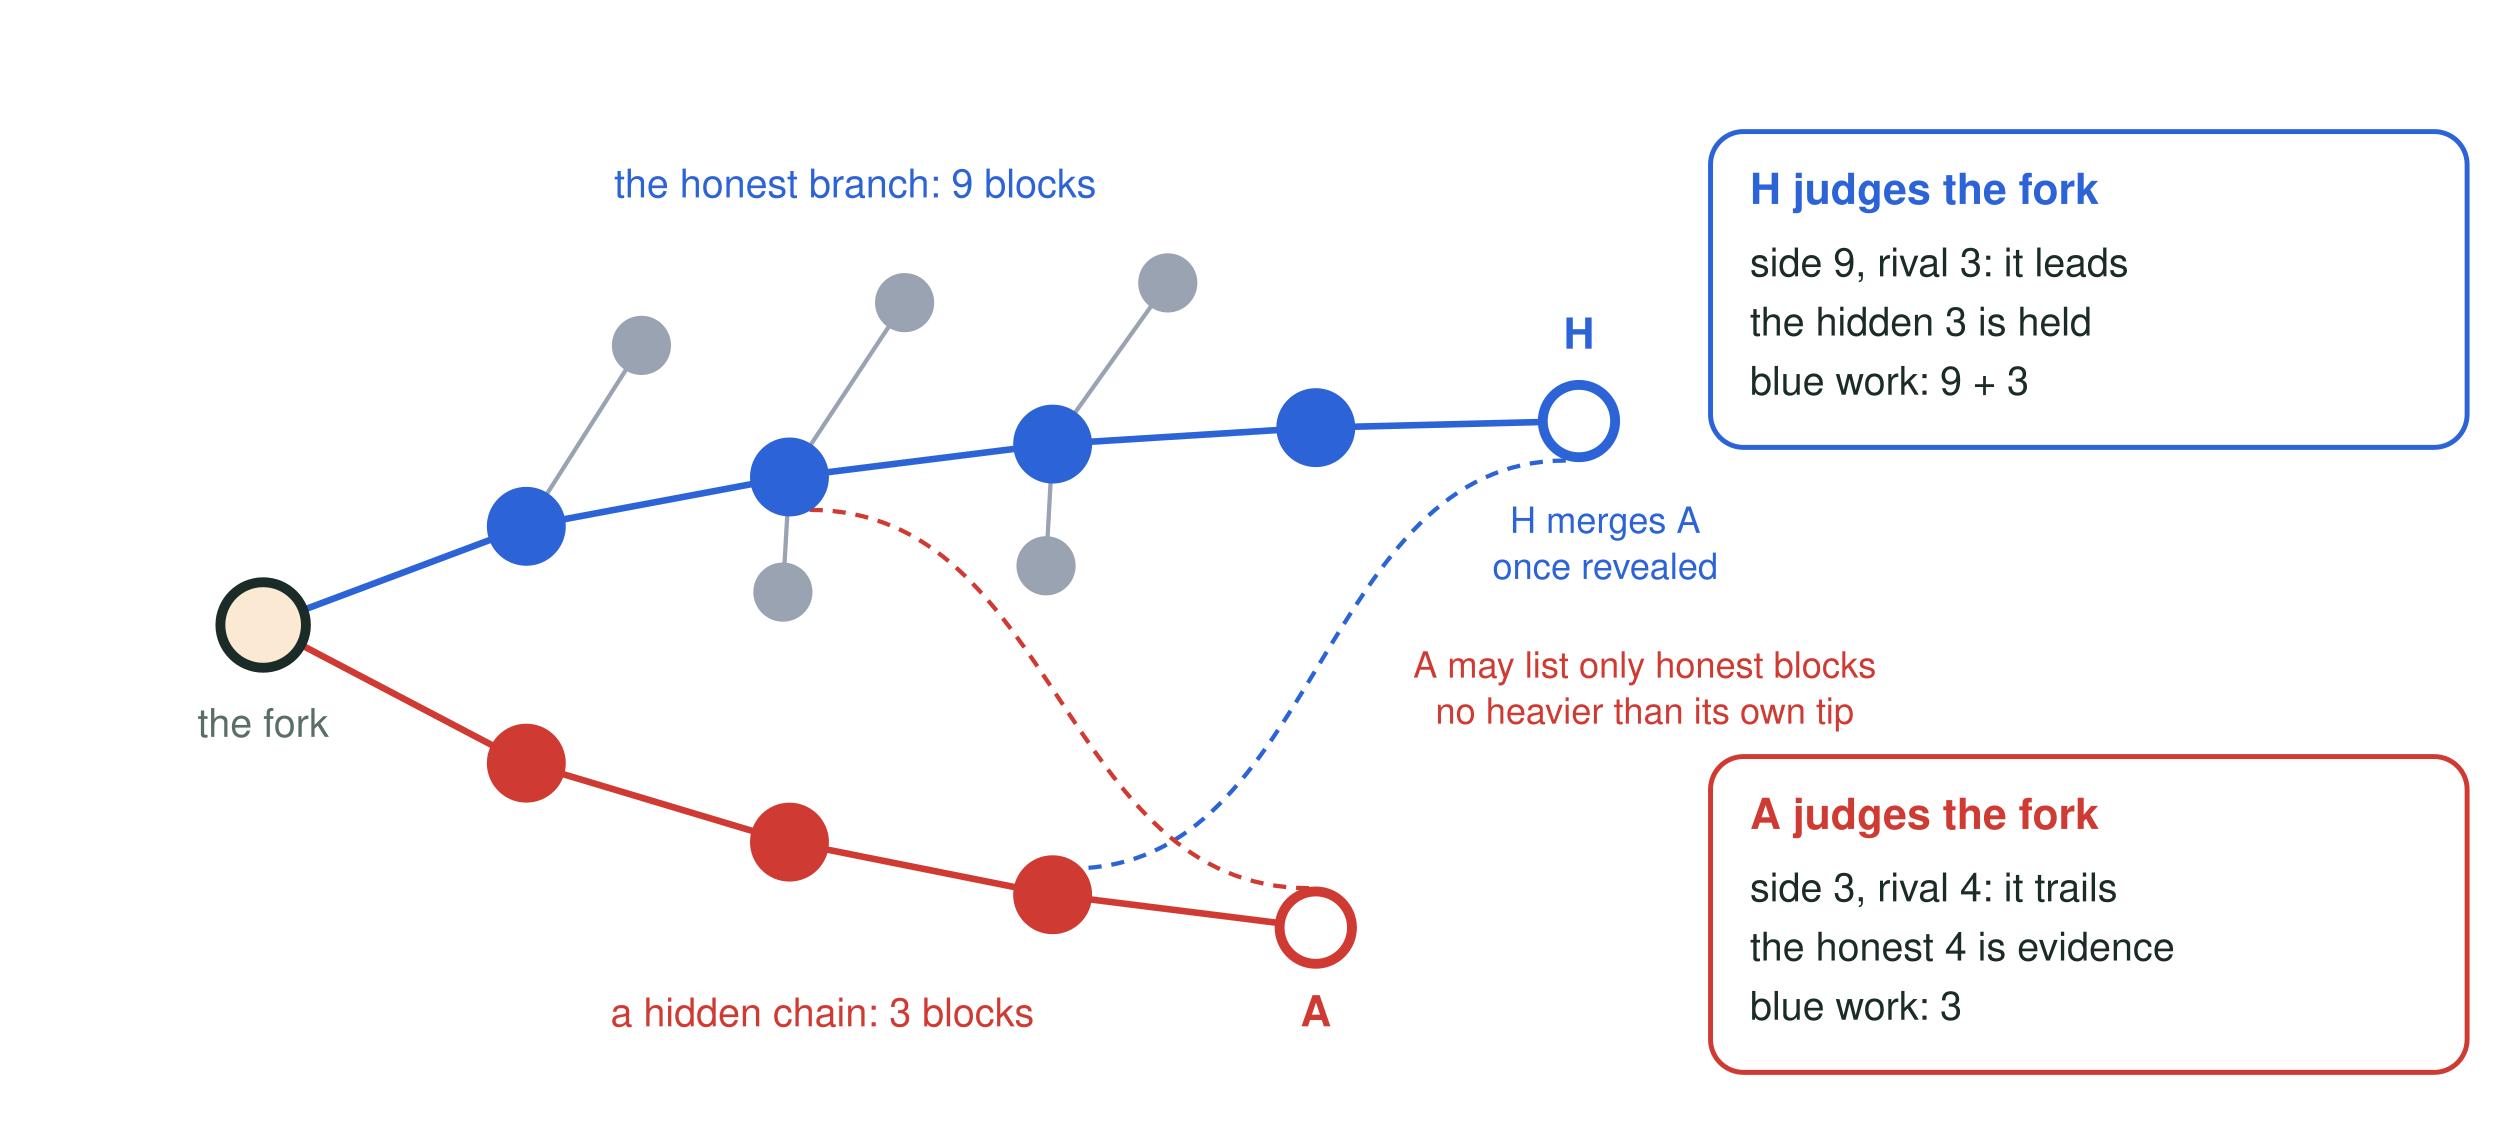
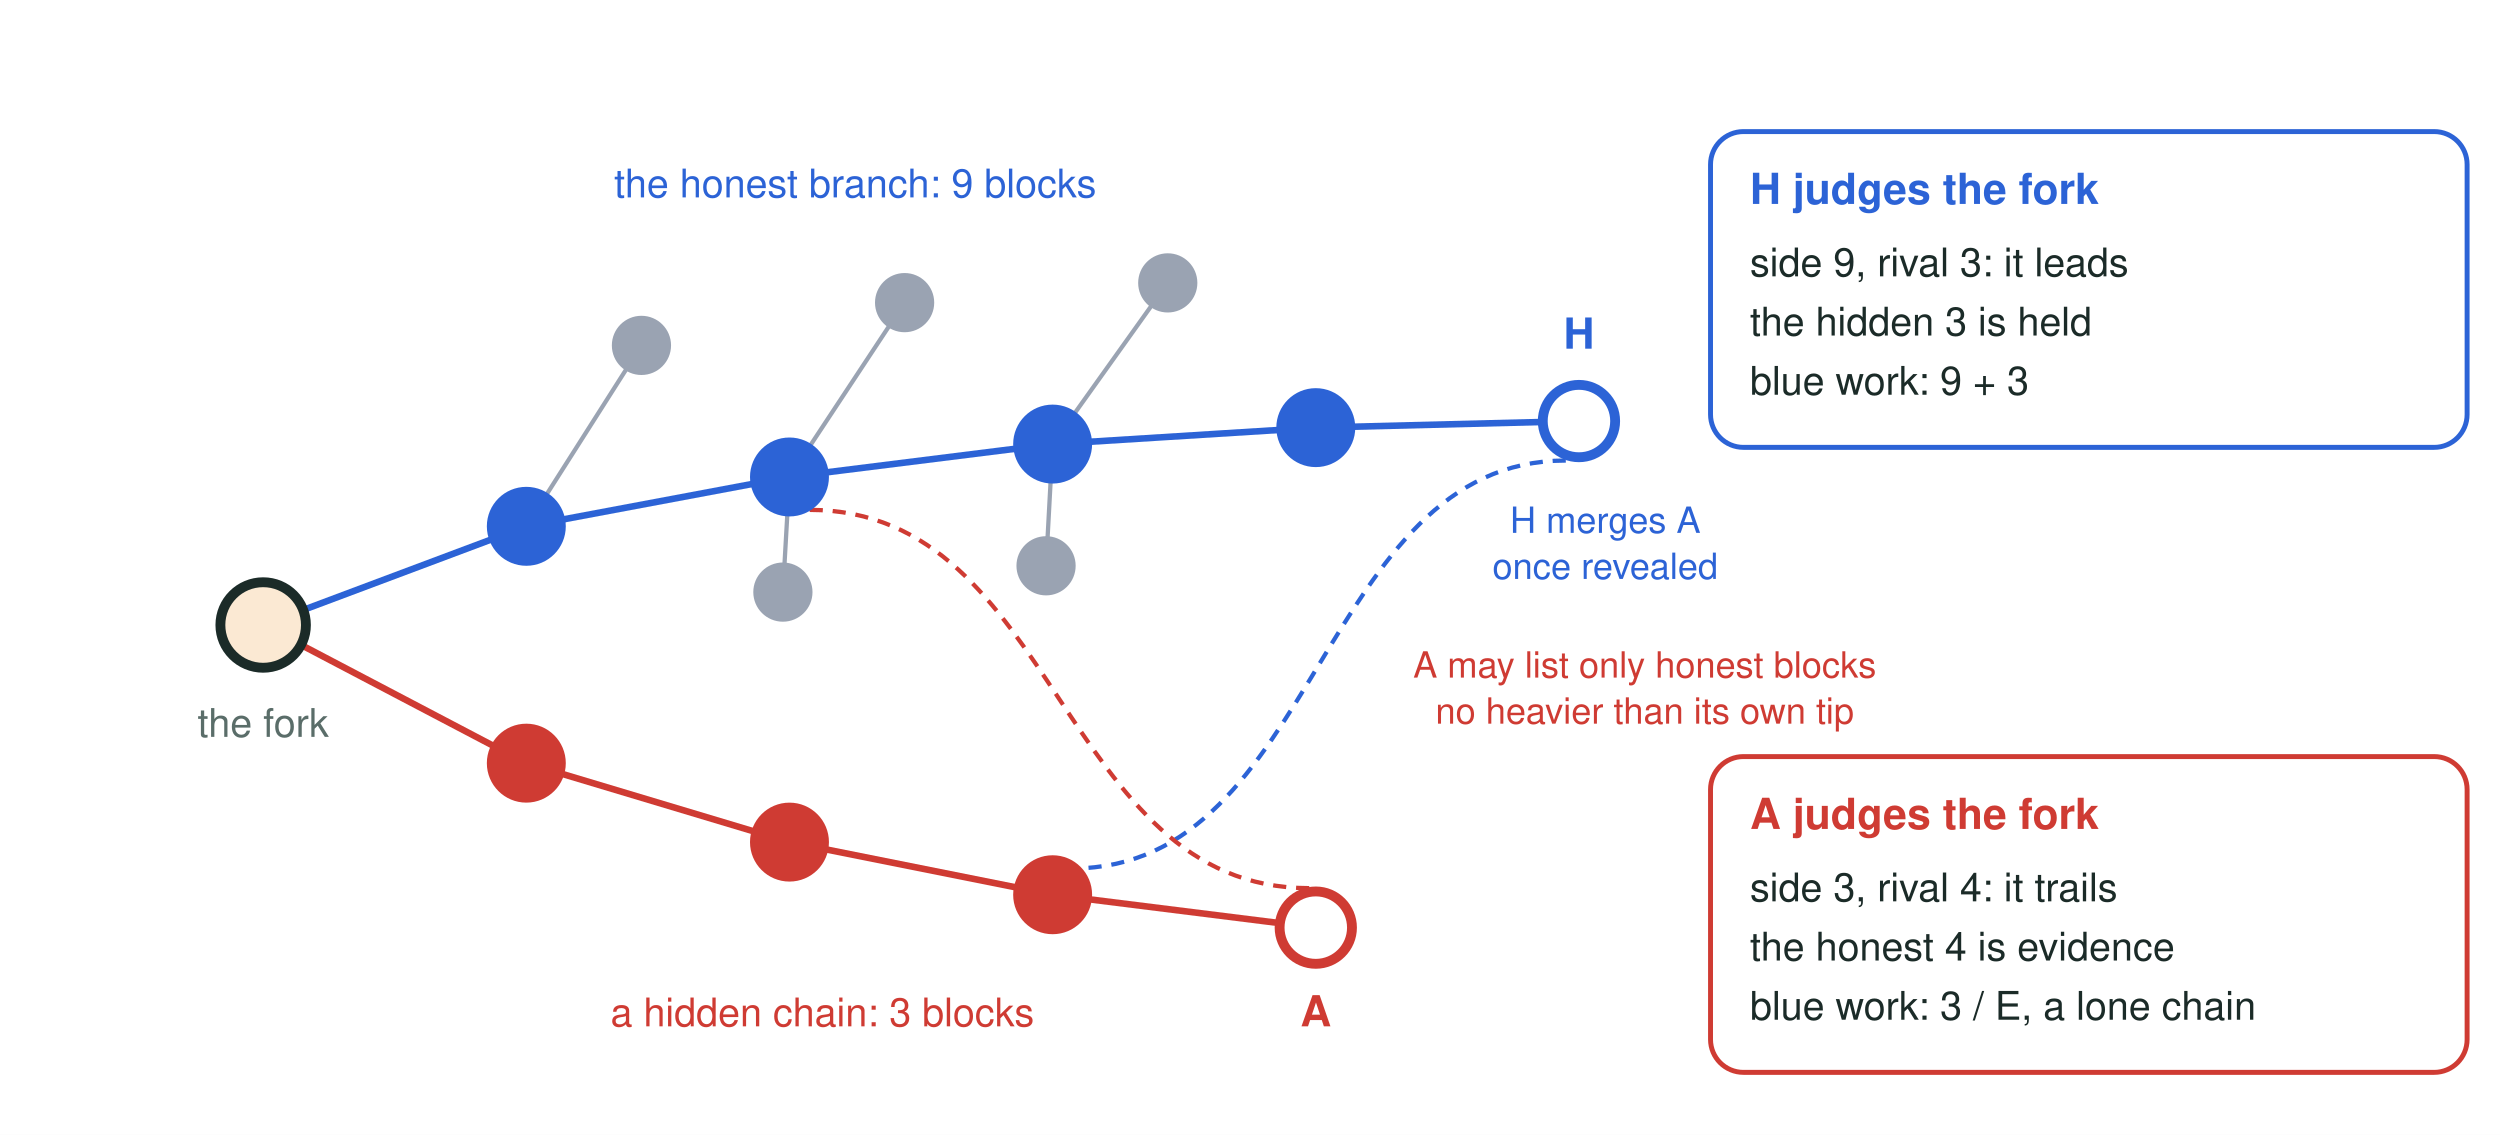
<svg xmlns="http://www.w3.org/2000/svg" viewBox="0 0 760 345" width="760" height="345" font-family="Helvetica, Arial, sans-serif" font-size="13">
  <rect width="760" height="345" fill="white" />
  <line x1="80" y1="190" x2="160" y2="160" stroke="#2c63d6" stroke-width="2" />
  <line x1="160" y1="160" x2="240" y2="145" stroke="#2c63d6" stroke-width="2" />
  <line x1="240" y1="145" x2="320" y2="135" stroke="#2c63d6" stroke-width="2" />
  <line x1="320" y1="135" x2="400" y2="130" stroke="#2c63d6" stroke-width="2" />
  <line x1="195" y1="105" x2="160" y2="160" stroke="#9aa3b2" stroke-width="1.3" />
  <line x1="275" y1="92" x2="240" y2="145" stroke="#9aa3b2" stroke-width="1.3" />
  <line x1="355" y1="86" x2="320" y2="135" stroke="#9aa3b2" stroke-width="1.3" />
  <line x1="238" y1="180" x2="240" y2="145" stroke="#9aa3b2" stroke-width="1.3" />
  <line x1="318" y1="172" x2="320" y2="135" stroke="#9aa3b2" stroke-width="1.3" />
  <line x1="400" y1="130" x2="480" y2="128" stroke="#2c63d6" stroke-width="2" />
  <line x1="80" y1="190" x2="160" y2="232" stroke="#cf3b33" stroke-width="2" />
  <line x1="160" y1="232" x2="240" y2="256" stroke="#cf3b33" stroke-width="2" />
  <line x1="240" y1="256" x2="320" y2="272" stroke="#cf3b33" stroke-width="2" />
  <line x1="320" y1="272" x2="400" y2="282" stroke="#cf3b33" stroke-width="2" />
  <path d="M476,140 C401.0,140 401.0,264 326,264" fill="none" stroke="#2c63d6" stroke-width="1.3" stroke-dasharray="4 3" />
  <path d="M398,270 C322.0,270 322.0,155 246,155" fill="none" stroke="#cf3b33" stroke-width="1.3" stroke-dasharray="4 3" />
  <circle cx="160" cy="160" r="11" fill="#2c63d6" stroke="#2c63d6" stroke-width="2" />
  <circle cx="240" cy="145" r="11" fill="#2c63d6" stroke="#2c63d6" stroke-width="2" />
  <circle cx="320" cy="135" r="11" fill="#2c63d6" stroke="#2c63d6" stroke-width="2" />
  <circle cx="400" cy="130" r="11" fill="#2c63d6" stroke="#2c63d6" stroke-width="2" />
  <circle cx="195" cy="105" r="8" fill="#9aa3b2" stroke="#9aa3b2" stroke-width="2" />
  <circle cx="275" cy="92" r="8" fill="#9aa3b2" stroke="#9aa3b2" stroke-width="2" />
  <circle cx="355" cy="86" r="8" fill="#9aa3b2" stroke="#9aa3b2" stroke-width="2" />
  <circle cx="238" cy="180" r="8" fill="#9aa3b2" stroke="#9aa3b2" stroke-width="2" />
  <circle cx="318" cy="172" r="8" fill="#9aa3b2" stroke="#9aa3b2" stroke-width="2" />
  <circle cx="160" cy="232" r="11" fill="#cf3b33" stroke="#cf3b33" stroke-width="2" />
  <circle cx="240" cy="256" r="11" fill="#cf3b33" stroke="#cf3b33" stroke-width="2" />
  <circle cx="320" cy="272" r="11" fill="#cf3b33" stroke="#cf3b33" stroke-width="2" />
  <circle cx="480" cy="128" r="11" fill="white" stroke="#2c63d6" stroke-width="3" />
  <circle cx="400" cy="282" r="11" fill="white" stroke="#cf3b33" stroke-width="3" />
  <circle cx="80" cy="190" r="13" fill="#fbe9d3" stroke="#1b2b28" stroke-width="3" />
  <text x="80" y="224" fill="#5a6d69" font-size="12" text-anchor="middle" font-weight="normal">the fork</text>
  <text x="480" y="106" fill="#2c63d6" font-size="13" text-anchor="middle" font-weight="bold">H</text>
  <text x="400" y="312" fill="#cf3b33" font-size="13" text-anchor="middle" font-weight="bold">A</text>
  <text x="260" y="60" fill="#2c63d6" font-size="12" text-anchor="middle" font-weight="normal">the honest branch: 9 blocks</text>
  <text x="250" y="312" fill="#cf3b33" font-size="12" text-anchor="middle" font-weight="normal">a hidden chain: 3 blocks</text>
  <text x="488" y="162" fill="#2c63d6" font-size="11" text-anchor="middle" font-weight="normal">H merges A</text>
  <text x="488" y="176" fill="#2c63d6" font-size="11" text-anchor="middle" font-weight="normal">once revealed</text>
  <text x="500" y="206" fill="#cf3b33" font-size="11" text-anchor="middle" font-weight="normal">A may list only honest blocks</text>
  <text x="500" y="220" fill="#cf3b33" font-size="11" text-anchor="middle" font-weight="normal">no heavier than its own tip</text>
  <rect x="520" y="40" width="230" height="96" rx="10" fill="white" stroke="#2c63d6" stroke-width="1.5" />
  <text x="532" y="62" fill="#2c63d6" font-size="13" text-anchor="start" font-weight="bold">H judges the fork</text>
  <text x="532" y="84" fill="#1b2b28" font-size="12" text-anchor="start" font-weight="normal">side 9, rival 3: it leads</text>
  <text x="532" y="102" fill="#1b2b28" font-size="12" text-anchor="start" font-weight="normal">the hidden 3 is held</text>
  <text x="532" y="120" fill="#1b2b28" font-size="12" text-anchor="start" font-weight="normal">blue work: 9 + 3</text>
  <rect x="520" y="230" width="230" height="96" rx="10" fill="white" stroke="#cf3b33" stroke-width="1.5" />
  <text x="532" y="252" fill="#cf3b33" font-size="13" text-anchor="start" font-weight="bold">A judges the fork</text>
  <text x="532" y="274" fill="#1b2b28" font-size="12" text-anchor="start" font-weight="normal">side 3, rival 4: it trails</text>
  <text x="532" y="292" fill="#1b2b28" font-size="12" text-anchor="start" font-weight="normal">the honest 4 is evidence</text>
-   <text x="532" y="310" fill="#1b2b28" font-size="12" text-anchor="start" font-weight="normal">blue work: 3</text>
+   <text x="532" y="310" fill="#1b2b28" font-size="12" text-anchor="start" font-weight="normal">blue work: 3 / E, a lone chain</text>
</svg>
